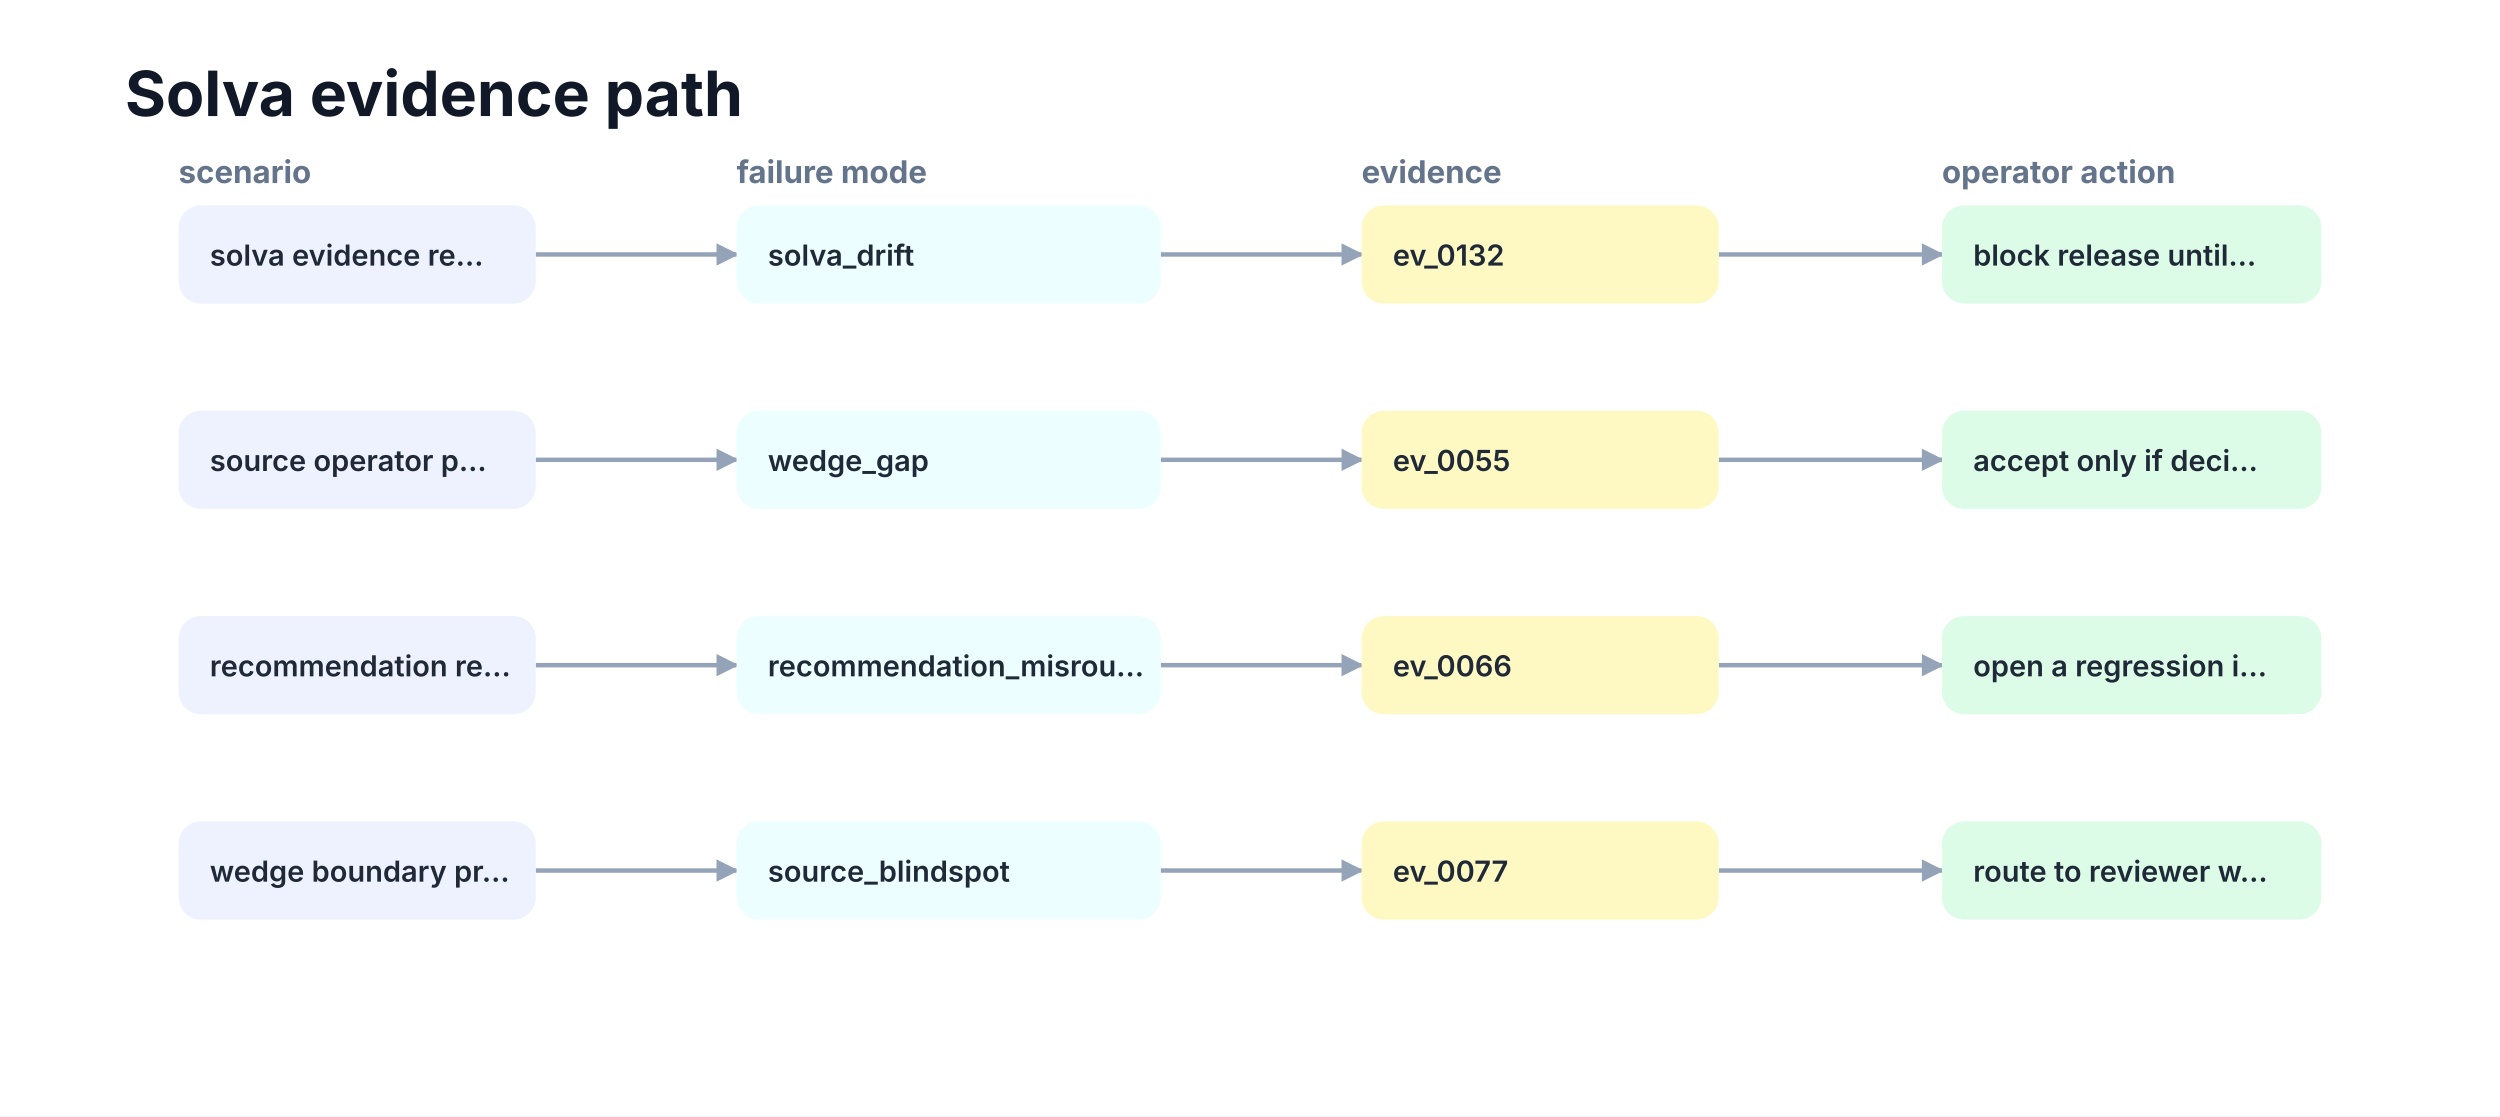
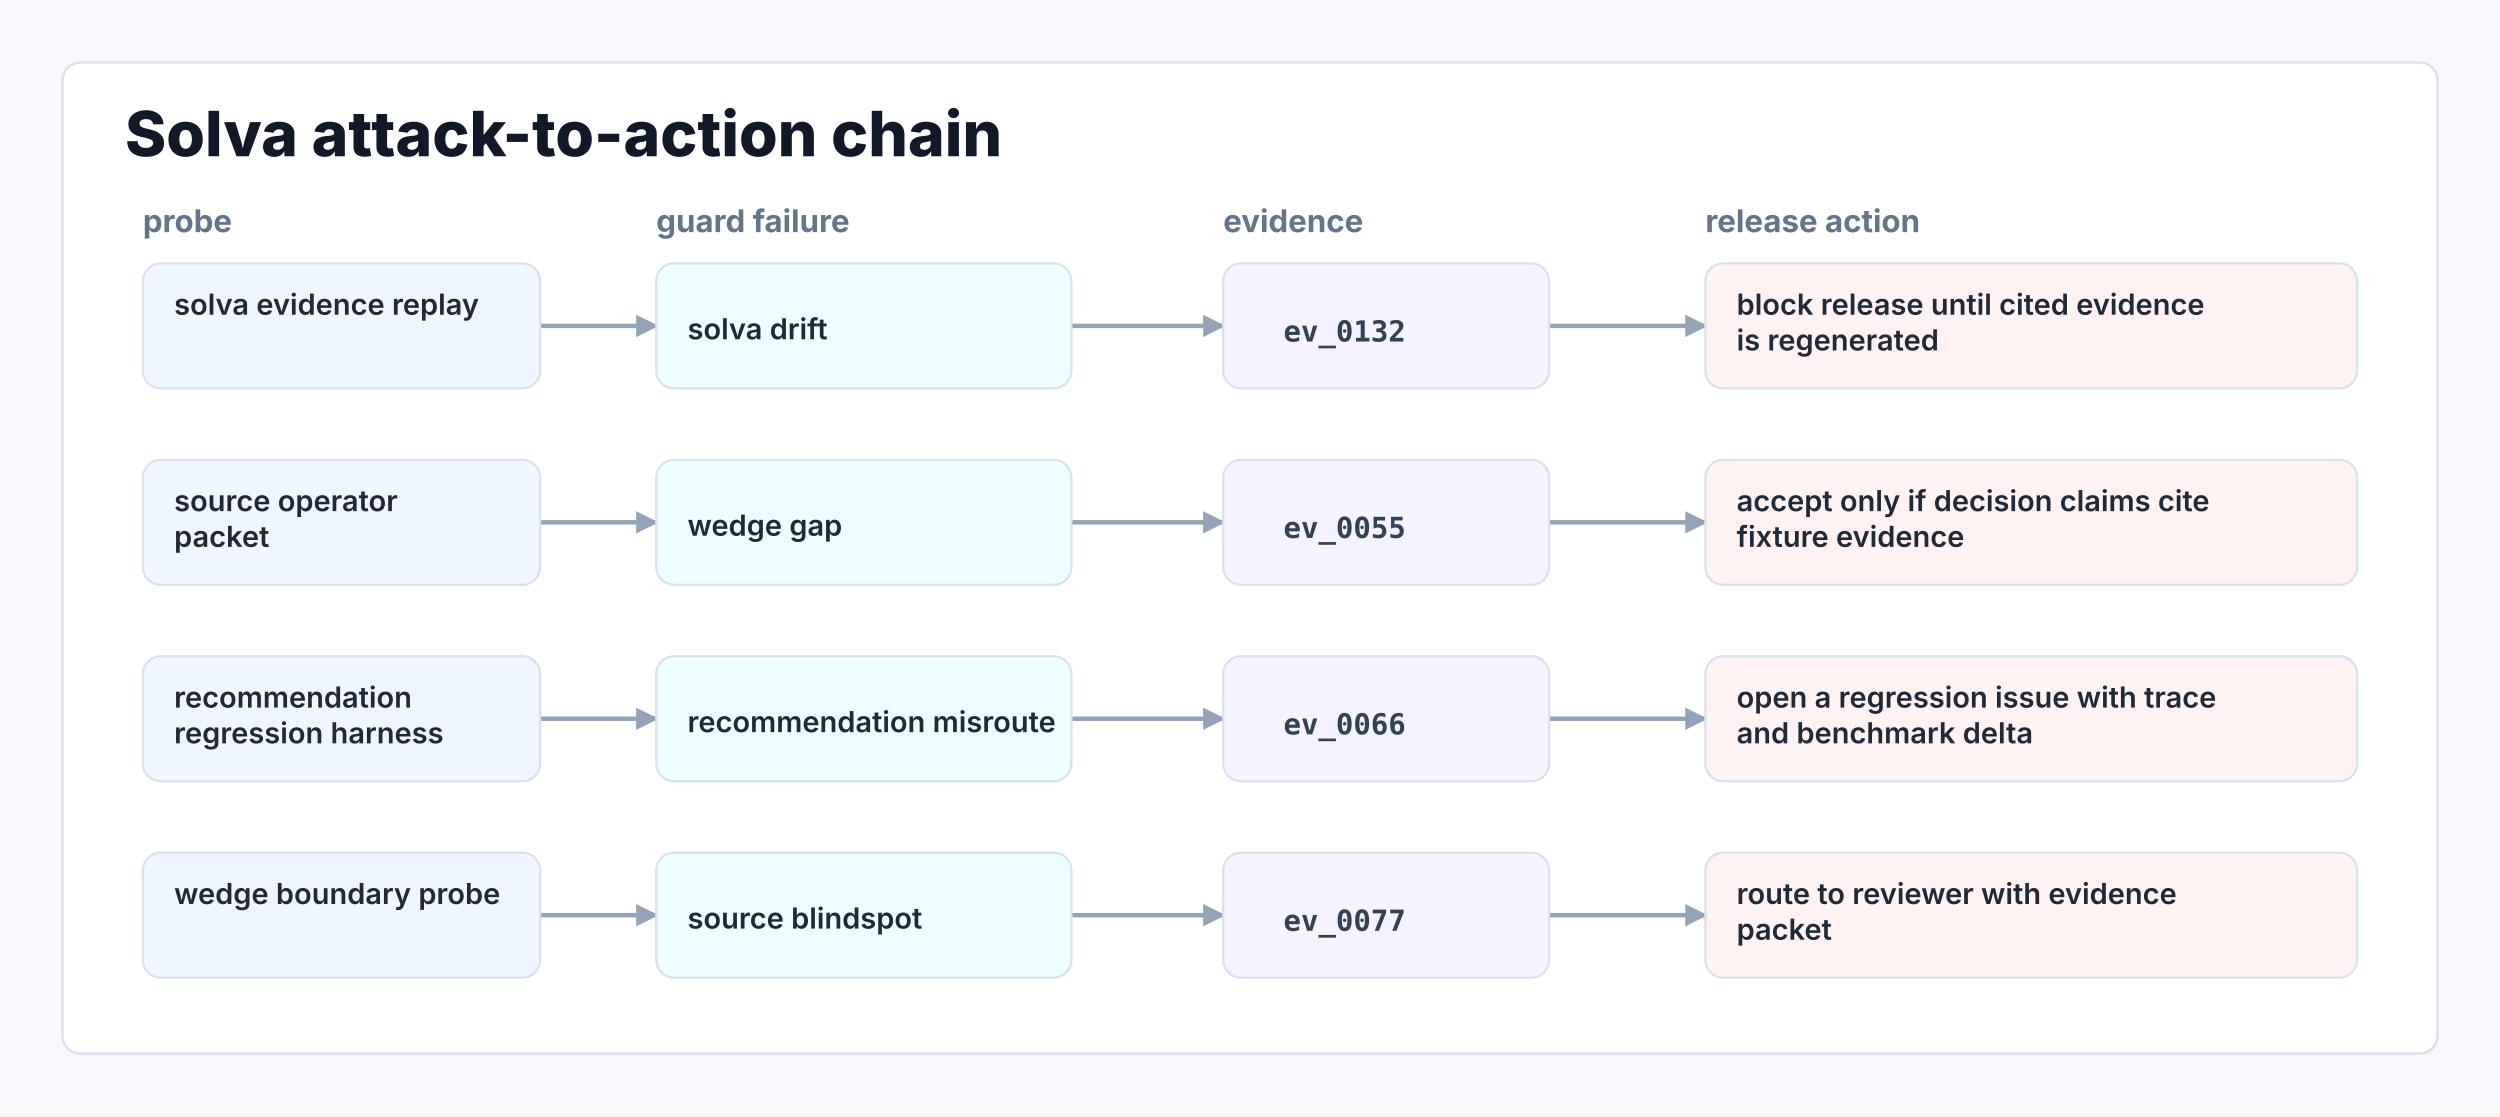
<svg xmlns="http://www.w3.org/2000/svg" width="1120" height="500" viewBox="0 0 1120 500" role="img" aria-label="Solva evidence map">
  <defs>
    <style>
-       .title { font: 750 28px -apple-system, BlinkMacSystemFont, "Segoe UI", sans-serif; fill:#111827; }
-       .node { font: 600 13px -apple-system, BlinkMacSystemFont, "Segoe UI", sans-serif; fill:#1f2937; }
-       .head { font: 700 14px -apple-system, BlinkMacSystemFont, "Segoe UI", sans-serif; fill:#64748b; }
+       .bg { fill:#f7f8fb; }
+       .panel { fill:#ffffff; stroke:#d8e1ec; stroke-width:1.1; }
+       .title { font:760 28px -apple-system,BlinkMacSystemFont,"Segoe UI",sans-serif; fill:#111827; }
+       .node { font:620 13px -apple-system,BlinkMacSystemFont,"Segoe UI",sans-serif; fill:#1f2937; }
+       .head { font:700 14px -apple-system,BlinkMacSystemFont,"Segoe UI",sans-serif; fill:#64748b; }
+       .mono { font:720 13px ui-monospace,SFMono-Regular,Menlo,monospace; fill:#334155; }
      .edge { stroke:#94a3b8; stroke-width:2; fill:none; marker-end:url(#arrow); }
+       .lane { fill:#eff6ff; stroke:#d8e1ec; }
+       .failure { fill:#ecfeff; stroke:#d8e1ec; }
+       .evidencebox { fill:#f5f3ff; stroke:#d8e1ec; }
+       .actionbox { fill:#fef2f2; stroke:#d8e1ec; }
    </style>
    <marker id="arrow" viewBox="0 0 10 10" refX="9" refY="5" markerWidth="5" markerHeight="5" orient="auto-start-reverse">
      <path d="M 0 0 L 10 5 L 0 10 z" fill="#94a3b8" />
    </marker>
  </defs>
-   <rect width="1120" height="500" fill="#ffffff" />
-   <text x="56" y="52" class="title">Solva evidence path</text>
-   <text x="80" y="82" class="head">scenario</text>
-   <text x="330" y="82" class="head">failure mode</text>
-   <text x="610" y="82" class="head">evidence</text>
-   <text x="870" y="82" class="head">operator action</text>
-   <path d="M240 114 L330 114" class="edge" />
-   <path d="M520 114 L610 114" class="edge" />
-   <path d="M770 114 L870 114" class="edge" />
-   <path d="M240 206 L330 206" class="edge" />
-   <path d="M520 206 L610 206" class="edge" />
-   <path d="M770 206 L870 206" class="edge" />
-   <path d="M240 298 L330 298" class="edge" />
-   <path d="M520 298 L610 298" class="edge" />
-   <path d="M770 298 L870 298" class="edge" />
-   <path d="M240 390 L330 390" class="edge" />
-   <path d="M520 390 L610 390" class="edge" />
-   <path d="M770 390 L870 390" class="edge" />
-   <rect x="80" y="92" width="160" height="44" rx="10" fill="#eef2ff" />
-   <text x="94" y="119" class="node">solva evidence re...</text>
-   <rect x="330" y="92" width="190" height="44" rx="10" fill="#ecfeff" />
-   <text x="344" y="119" class="node">solva_drift</text>
-   <rect x="610" y="92" width="160" height="44" rx="10" fill="#fef9c3" />
-   <text x="624" y="119" class="node">ev_0132</text>
-   <rect x="870" y="92" width="170" height="44" rx="10" fill="#dcfce7" />
-   <text x="884" y="119" class="node">block release until...</text>
-   <rect x="80" y="184" width="160" height="44" rx="10" fill="#eef2ff" />
-   <text x="94" y="211" class="node">source operator p...</text>
-   <rect x="330" y="184" width="190" height="44" rx="10" fill="#ecfeff" />
-   <text x="344" y="211" class="node">wedge_gap</text>
-   <rect x="610" y="184" width="160" height="44" rx="10" fill="#fef9c3" />
-   <text x="624" y="211" class="node">ev_0055</text>
-   <rect x="870" y="184" width="170" height="44" rx="10" fill="#dcfce7" />
-   <text x="884" y="211" class="node">accept only if deci...</text>
-   <rect x="80" y="276" width="160" height="44" rx="10" fill="#eef2ff" />
-   <text x="94" y="303" class="node">recommendation re...</text>
-   <rect x="330" y="276" width="190" height="44" rx="10" fill="#ecfeff" />
-   <text x="344" y="303" class="node">recommendation_misrou...</text>
-   <rect x="610" y="276" width="160" height="44" rx="10" fill="#fef9c3" />
-   <text x="624" y="303" class="node">ev_0066</text>
-   <rect x="870" y="276" width="170" height="44" rx="10" fill="#dcfce7" />
-   <text x="884" y="303" class="node">open a regression i...</text>
-   <rect x="80" y="368" width="160" height="44" rx="10" fill="#eef2ff" />
-   <text x="94" y="395" class="node">wedge boundary pr...</text>
-   <rect x="330" y="368" width="190" height="44" rx="10" fill="#ecfeff" />
-   <text x="344" y="395" class="node">source_blindspot</text>
-   <rect x="610" y="368" width="160" height="44" rx="10" fill="#fef9c3" />
-   <text x="624" y="395" class="node">ev_0077</text>
-   <rect x="870" y="368" width="170" height="44" rx="10" fill="#dcfce7" />
-   <text x="884" y="395" class="node">route to reviewer w...</text>
+   <rect class="bg" width="1120" height="500" />
+   <rect class="panel" x="28" y="28" width="1064" height="444" rx="8" />
+   <text x="56" y="70" class="title">Solva attack-to-action chain</text>
+   <text x="64" y="104" class="head">probe</text>
+   <text x="294" y="104" class="head">guard failure</text>
+   <text x="548" y="104" class="head">evidence</text>
+   <text x="764" y="104" class="head">release action</text>
+   <path d="M242 146 L294 146" class="edge" />
+   <path d="M480 146 L548 146" class="edge" />
+   <path d="M694 146 L764 146" class="edge" />
+   <path d="M242 234 L294 234" class="edge" />
+   <path d="M480 234 L548 234" class="edge" />
+   <path d="M694 234 L764 234" class="edge" />
+   <path d="M242 322 L294 322" class="edge" />
+   <path d="M480 322 L548 322" class="edge" />
+   <path d="M694 322 L764 322" class="edge" />
+   <path d="M242 410 L294 410" class="edge" />
+   <path d="M480 410 L548 410" class="edge" />
+   <path d="M694 410 L764 410" class="edge" />
+   <rect class="lane" x="64" y="118" width="178" height="56" rx="8" />
+   <text class="node" x="78" y="141">
+     <tspan x="78" dy="0">solva evidence replay</tspan>
+   </text>
+   <rect class="failure" x="294" y="118" width="186" height="56" rx="8" />
+   <text x="308" y="152" class="node">solva drift</text>
+   <rect class="evidencebox" x="548" y="118" width="146" height="56" rx="8" />
+   <text x="575" y="153" class="mono">ev_0132</text>
+   <rect class="actionbox" x="764" y="118" width="292" height="56" rx="8" />
+   <text class="node" x="778" y="141">
+     <tspan x="778" dy="0">block release until cited evidence</tspan>
+     <tspan x="778" dy="16">is regenerated</tspan>
+   </text>
+   <rect class="lane" x="64" y="206" width="178" height="56" rx="8" />
+   <text class="node" x="78" y="229">
+     <tspan x="78" dy="0">source operator</tspan>
+     <tspan x="78" dy="16">packet</tspan>
+   </text>
+   <rect class="failure" x="294" y="206" width="186" height="56" rx="8" />
+   <text x="308" y="240" class="node">wedge gap</text>
+   <rect class="evidencebox" x="548" y="206" width="146" height="56" rx="8" />
+   <text x="575" y="241" class="mono">ev_0055</text>
+   <rect class="actionbox" x="764" y="206" width="292" height="56" rx="8" />
+   <text class="node" x="778" y="229">
+     <tspan x="778" dy="0">accept only if decision claims cite</tspan>
+     <tspan x="778" dy="16">fixture evidence</tspan>
+   </text>
+   <rect class="lane" x="64" y="294" width="178" height="56" rx="8" />
+   <text class="node" x="78" y="317">
+     <tspan x="78" dy="0">recommendation</tspan>
+     <tspan x="78" dy="16">regression harness</tspan>
+   </text>
+   <rect class="failure" x="294" y="294" width="186" height="56" rx="8" />
+   <text x="308" y="328" class="node">recommendation misroute</text>
+   <rect class="evidencebox" x="548" y="294" width="146" height="56" rx="8" />
+   <text x="575" y="329" class="mono">ev_0066</text>
+   <rect class="actionbox" x="764" y="294" width="292" height="56" rx="8" />
+   <text class="node" x="778" y="317">
+     <tspan x="778" dy="0">open a regression issue with trace</tspan>
+     <tspan x="778" dy="16">and benchmark delta</tspan>
+   </text>
+   <rect class="lane" x="64" y="382" width="178" height="56" rx="8" />
+   <text class="node" x="78" y="405">
+     <tspan x="78" dy="0">wedge boundary probe</tspan>
+   </text>
+   <rect class="failure" x="294" y="382" width="186" height="56" rx="8" />
+   <text x="308" y="416" class="node">source blindspot</text>
+   <rect class="evidencebox" x="548" y="382" width="146" height="56" rx="8" />
+   <text x="575" y="417" class="mono">ev_0077</text>
+   <rect class="actionbox" x="764" y="382" width="292" height="56" rx="8" />
+   <text class="node" x="778" y="405">
+     <tspan x="778" dy="0">route to reviewer with evidence</tspan>
+     <tspan x="778" dy="16">packet</tspan>
+   </text>
</svg>
